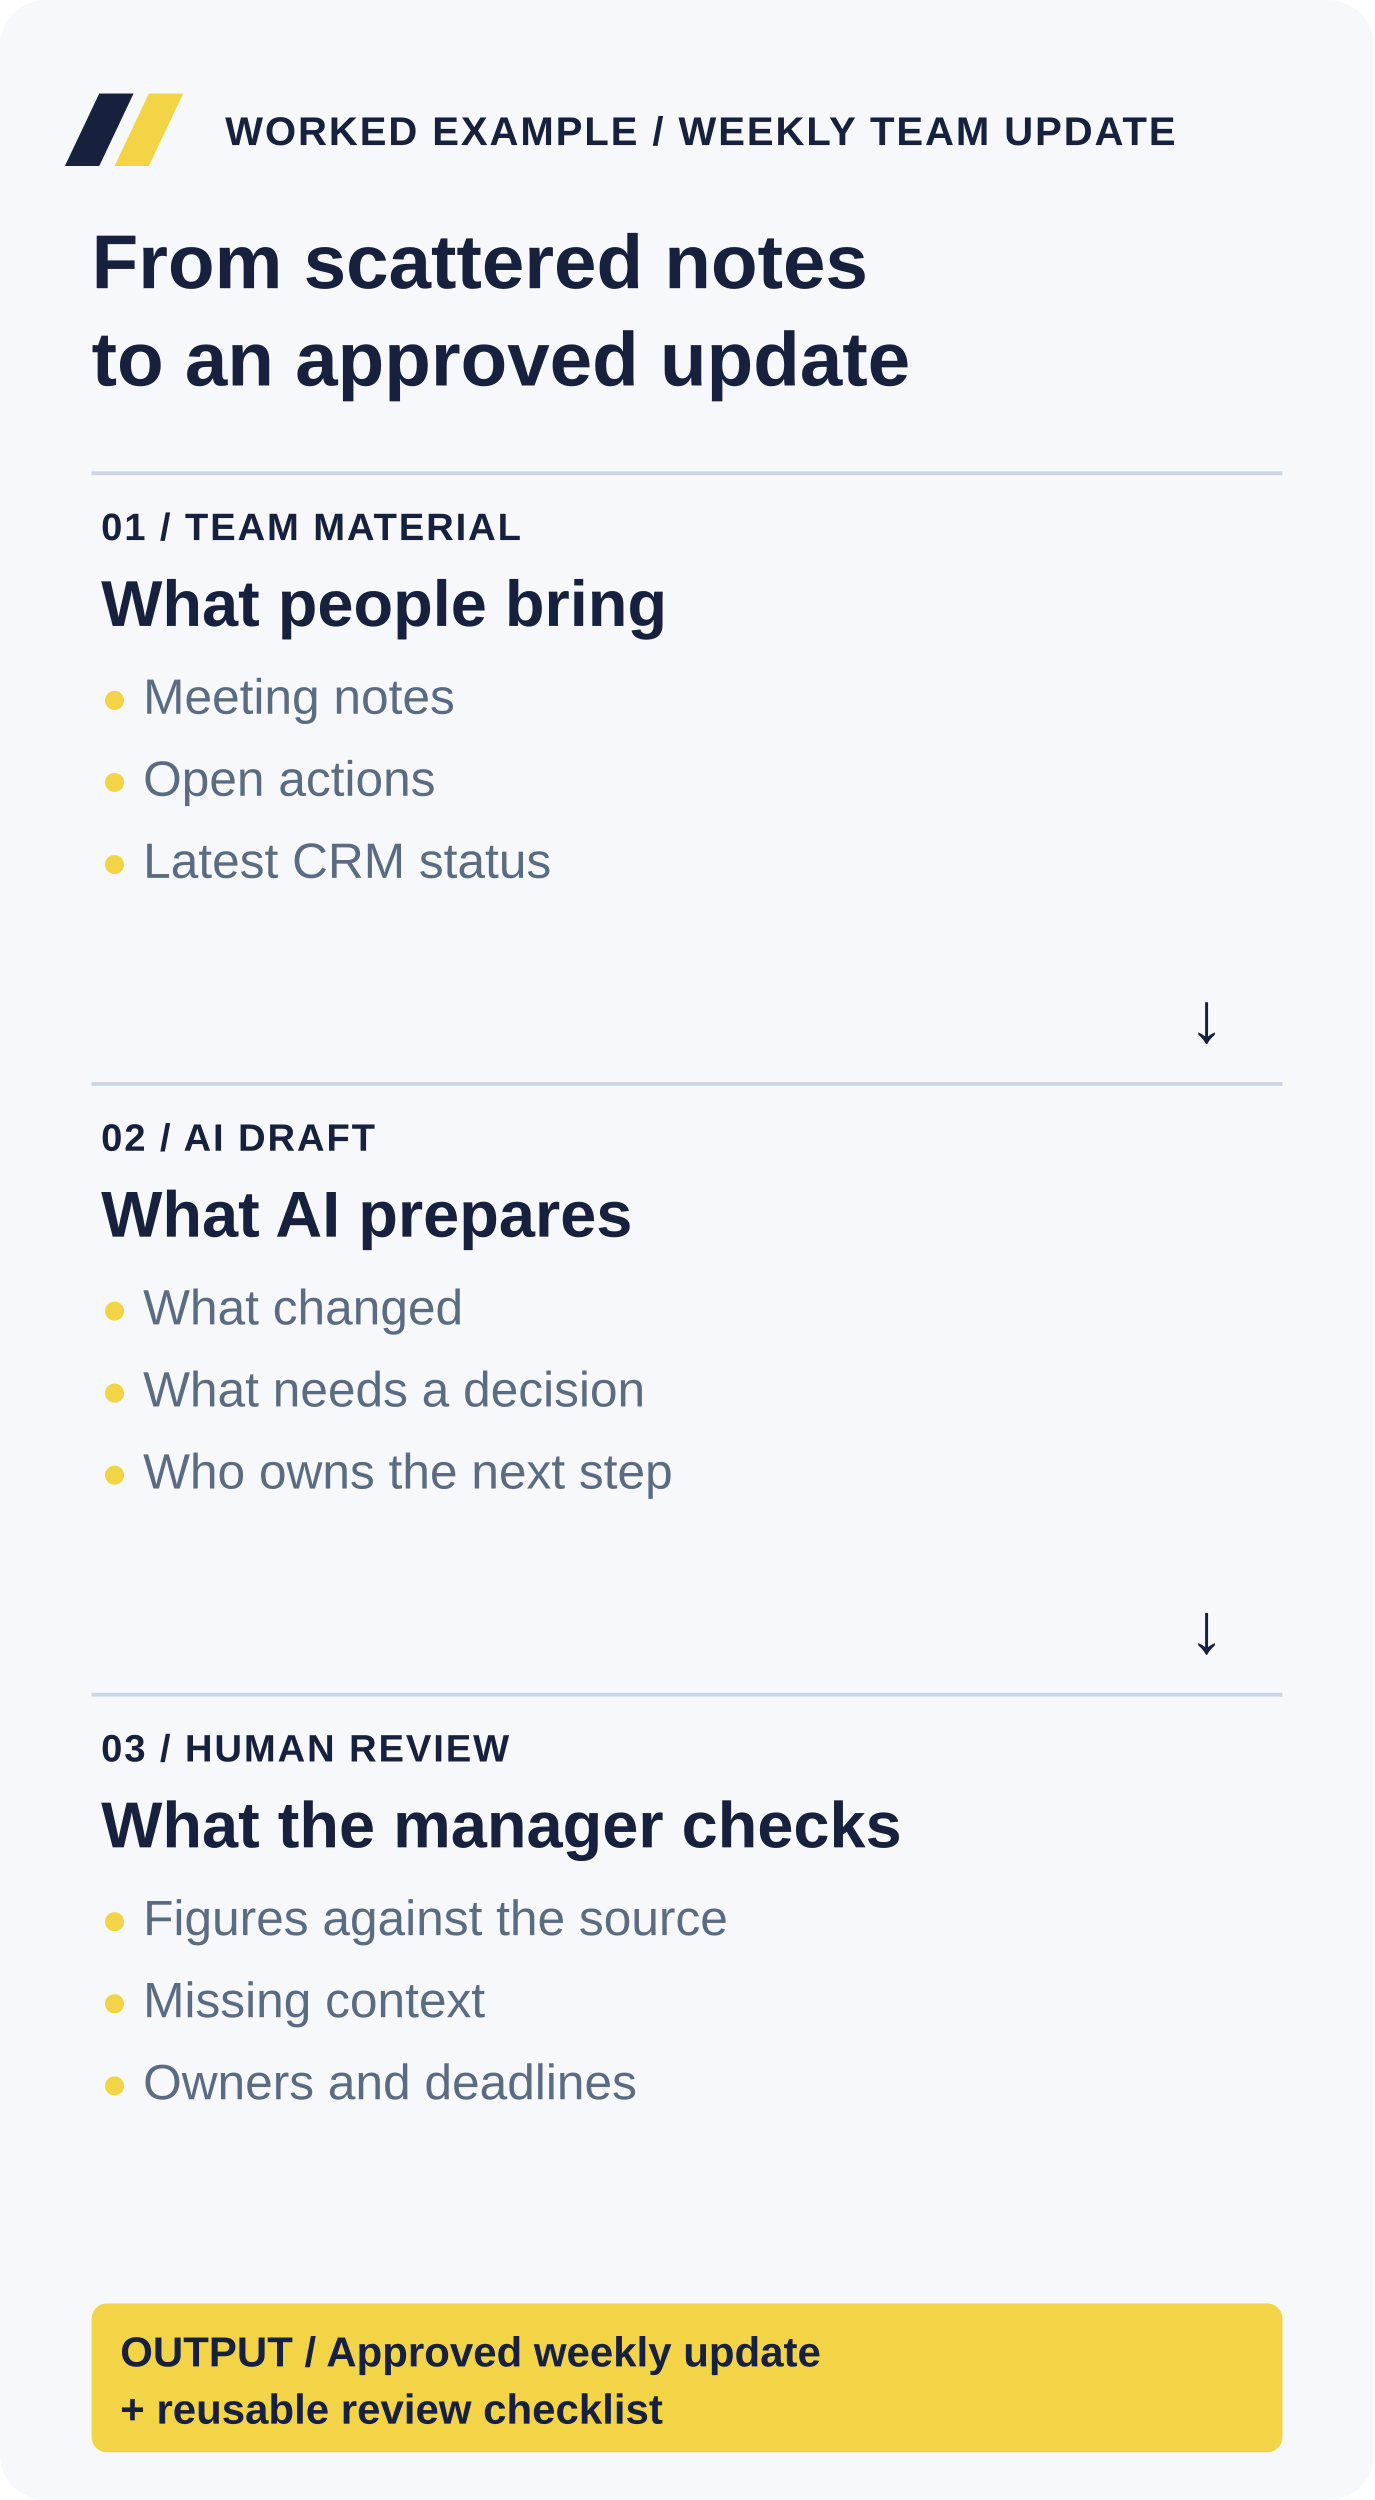
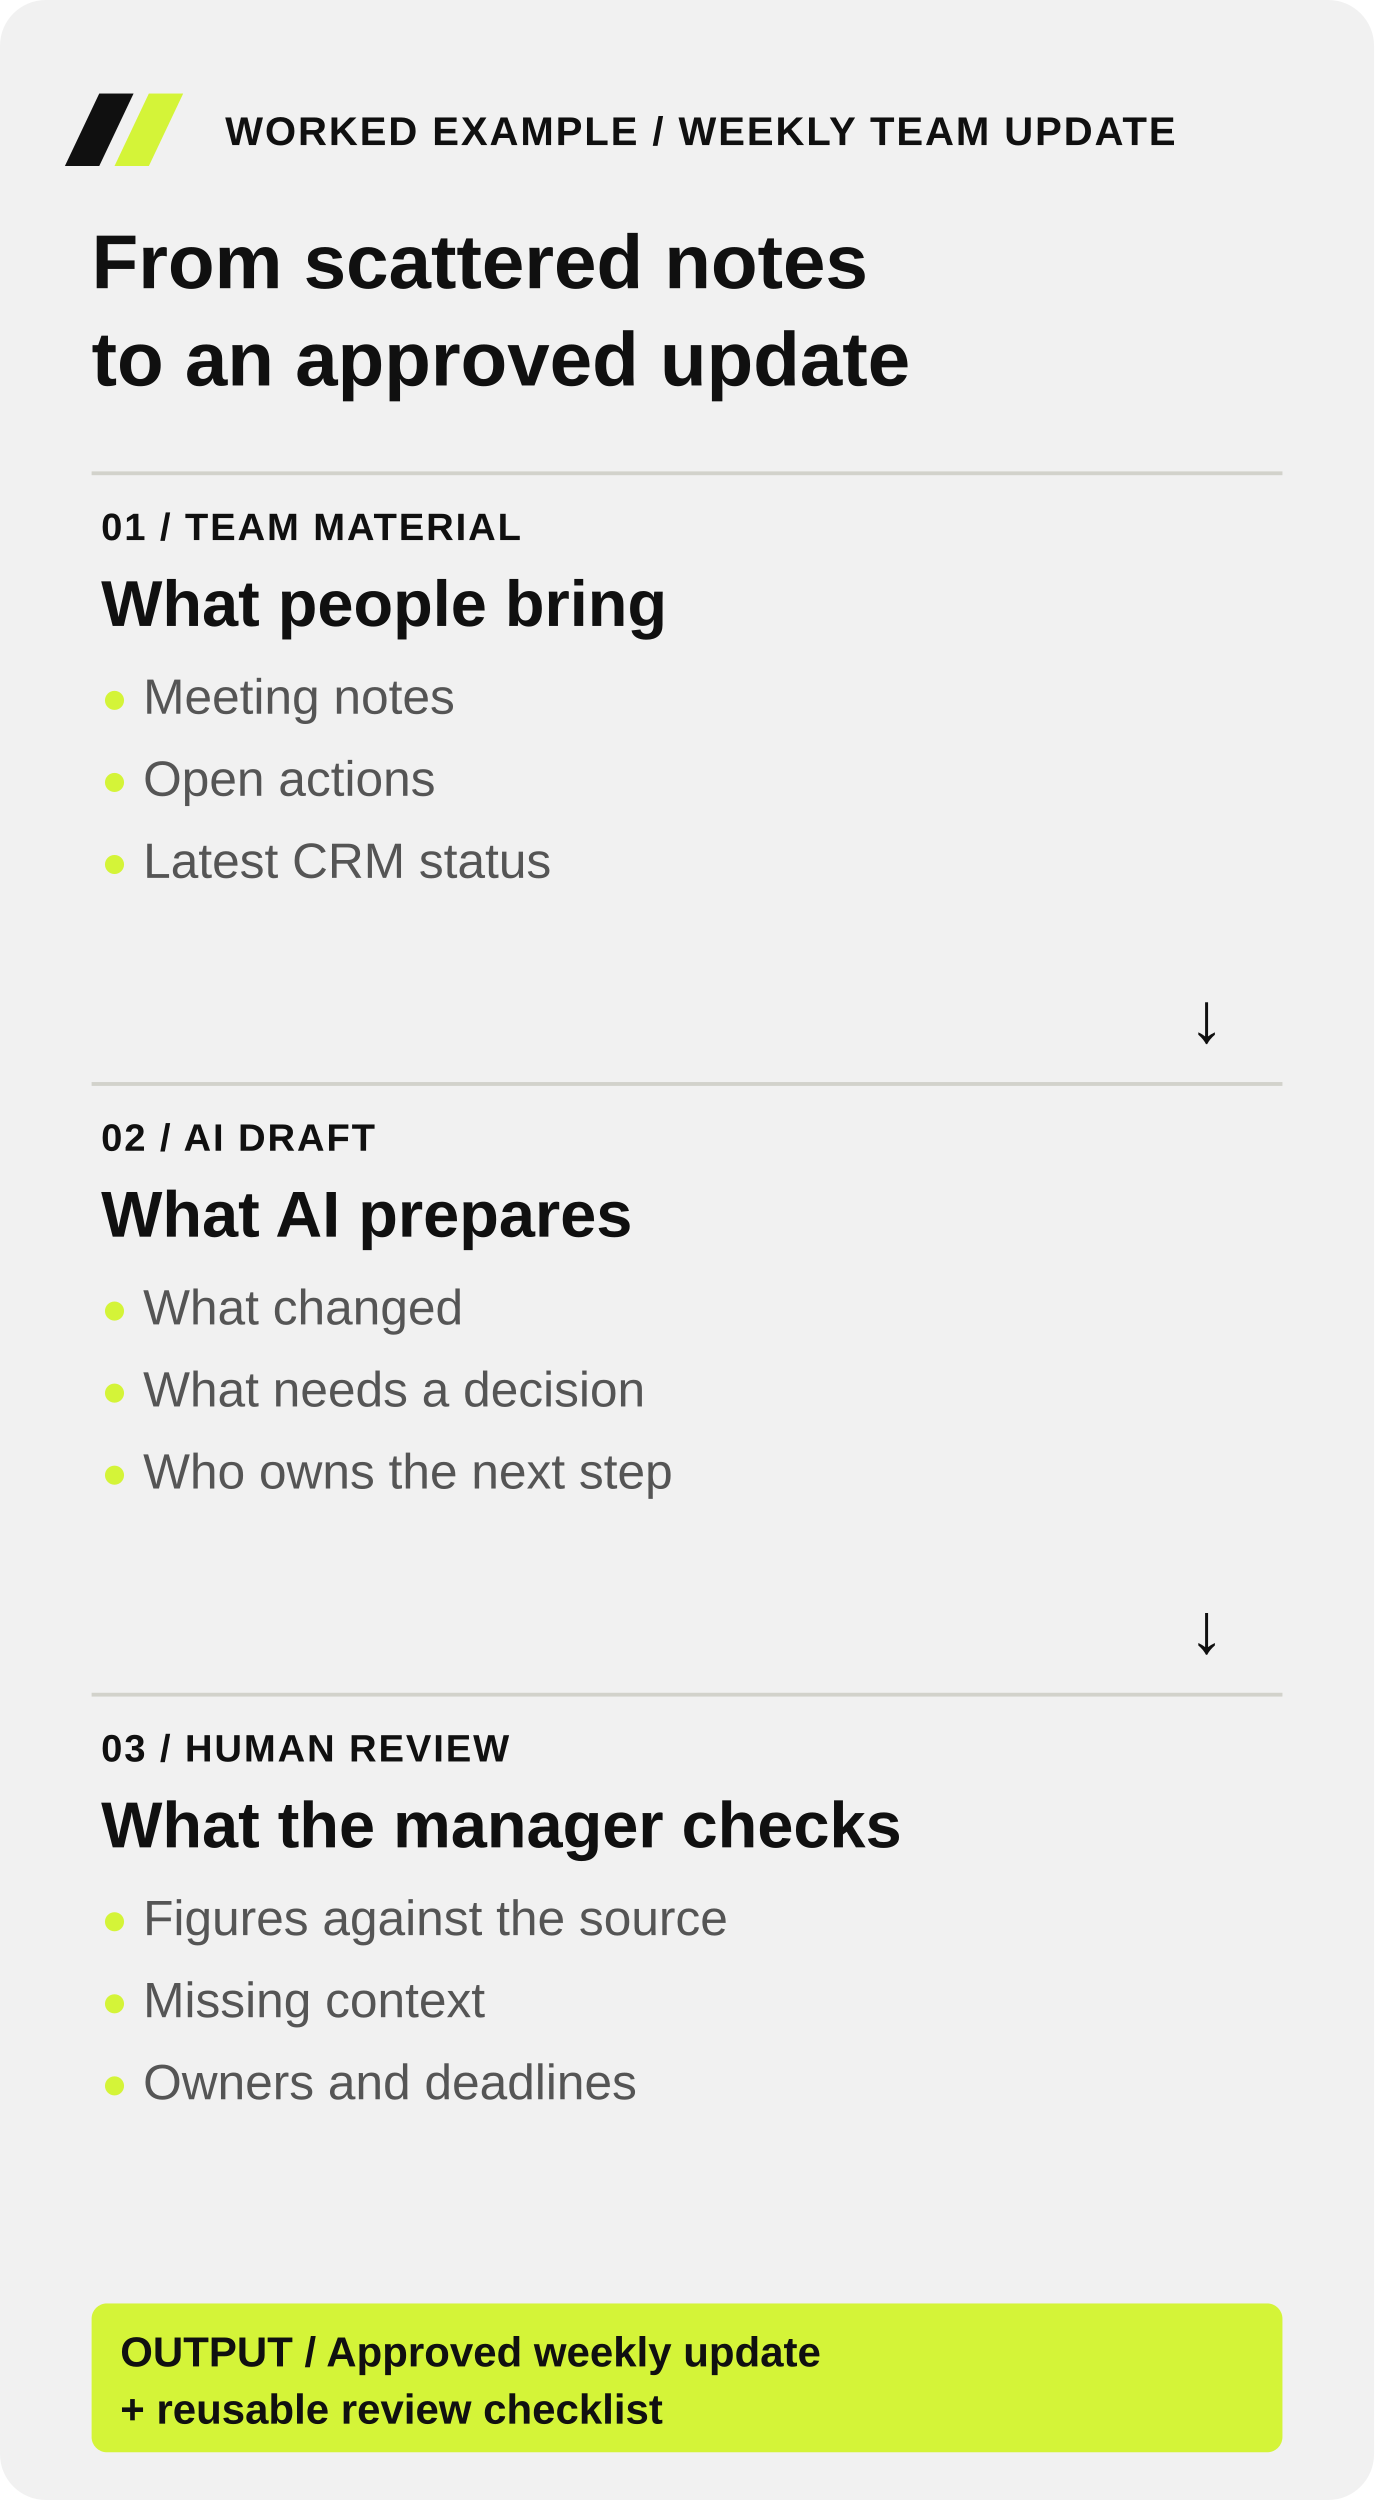
<svg xmlns="http://www.w3.org/2000/svg" width="720" height="1310" viewBox="0 0 720 1310" role="img" aria-labelledby="title desc">
-   <rect width="720" height="1310" rx="24" fill="#F6F8FB" />
-   <path d="M52 49 L70 49 L52 87 L34 87 Z" fill="#17213D" />
-   <path d="M78 49 L96 49 L78 87 L60 87 Z" fill="#F4D447" />
-   <text x="118" y="76" fill="#17213D" font-family="Arial, Helvetica, sans-serif" font-size="21" font-weight="800" letter-spacing="1">WORKED EXAMPLE / WEEKLY TEAM UPDATE</text>
-   <text x="48" y="151" fill="#17213D" font-family="Arial, Helvetica, sans-serif" font-size="40" font-weight="700" letter-spacing="0">From scattered notes</text>
-   <text x="48" y="202" fill="#17213D" font-family="Arial, Helvetica, sans-serif" font-size="40" font-weight="700" letter-spacing="0">to an approved update</text>
-   <path d="M48 248 H672" stroke="#CBD6E4" stroke-width="2" />
-   <text x="53" y="283" fill="#17213D" font-family="Arial, Helvetica, sans-serif" font-size="20" font-weight="800" letter-spacing="1">01 / TEAM MATERIAL</text>
-   <text x="53" y="328" fill="#17213D" font-family="Arial, Helvetica, sans-serif" font-size="34" font-weight="700" letter-spacing="0">What people bring</text>
-   <circle cx="60" cy="367" r="5" fill="#F4D447" />
-   <text x="75" y="374" fill="#5B6B82" font-family="Arial, Helvetica, sans-serif" font-size="26" font-weight="400" letter-spacing="0">Meeting notes</text>
-   <circle cx="60" cy="410" r="5" fill="#F4D447" />
-   <text x="75" y="417" fill="#5B6B82" font-family="Arial, Helvetica, sans-serif" font-size="26" font-weight="400" letter-spacing="0">Open actions</text>
-   <circle cx="60" cy="453" r="5" fill="#F4D447" />
-   <text x="75" y="460" fill="#5B6B82" font-family="Arial, Helvetica, sans-serif" font-size="26" font-weight="400" letter-spacing="0">Latest CRM status</text>
-   <text x="623" y="546" fill="#17213D" font-family="Arial, Helvetica, sans-serif" font-size="37" font-weight="700" letter-spacing="0">↓</text>
-   <path d="M48 568 H672" stroke="#CBD6E4" stroke-width="2" />
-   <text x="53" y="603" fill="#17213D" font-family="Arial, Helvetica, sans-serif" font-size="20" font-weight="800" letter-spacing="1">02 / AI DRAFT</text>
-   <text x="53" y="648" fill="#17213D" font-family="Arial, Helvetica, sans-serif" font-size="34" font-weight="700" letter-spacing="0">What AI prepares</text>
-   <circle cx="60" cy="687" r="5" fill="#F4D447" />
-   <text x="75" y="694" fill="#5B6B82" font-family="Arial, Helvetica, sans-serif" font-size="26" font-weight="400" letter-spacing="0">What changed</text>
-   <circle cx="60" cy="730" r="5" fill="#F4D447" />
-   <text x="75" y="737" fill="#5B6B82" font-family="Arial, Helvetica, sans-serif" font-size="26" font-weight="400" letter-spacing="0">What needs a decision</text>
-   <circle cx="60" cy="773" r="5" fill="#F4D447" />
-   <text x="75" y="780" fill="#5B6B82" font-family="Arial, Helvetica, sans-serif" font-size="26" font-weight="400" letter-spacing="0">Who owns the next step</text>
-   <text x="623" y="866" fill="#17213D" font-family="Arial, Helvetica, sans-serif" font-size="37" font-weight="700" letter-spacing="0">↓</text>
-   <path d="M48 888 H672" stroke="#CBD6E4" stroke-width="2" />
-   <text x="53" y="923" fill="#17213D" font-family="Arial, Helvetica, sans-serif" font-size="20" font-weight="800" letter-spacing="1">03 / HUMAN REVIEW</text>
-   <text x="53" y="968" fill="#17213D" font-family="Arial, Helvetica, sans-serif" font-size="34" font-weight="700" letter-spacing="0">What the manager checks</text>
-   <circle cx="60" cy="1007" r="5" fill="#F4D447" />
-   <text x="75" y="1014" fill="#5B6B82" font-family="Arial, Helvetica, sans-serif" font-size="26" font-weight="400" letter-spacing="0">Figures against the source</text>
-   <circle cx="60" cy="1050" r="5" fill="#F4D447" />
-   <text x="75" y="1057" fill="#5B6B82" font-family="Arial, Helvetica, sans-serif" font-size="26" font-weight="400" letter-spacing="0">Missing context</text>
-   <circle cx="60" cy="1093" r="5" fill="#F4D447" />
-   <text x="75" y="1100" fill="#5B6B82" font-family="Arial, Helvetica, sans-serif" font-size="26" font-weight="400" letter-spacing="0">Owners and deadlines</text>
-   <rect x="48" y="1207" width="624" height="78" rx="8" fill="#F4D447" />
-   <text x="63" y="1240" fill="#17213D" font-family="Arial, Helvetica, sans-serif" font-size="22" font-weight="800" letter-spacing="0">OUTPUT / Approved weekly update</text>
-   <text x="63" y="1270" fill="#17213D" font-family="Arial, Helvetica, sans-serif" font-size="22" font-weight="800" letter-spacing="0">+ reusable review checklist</text>
+   <rect width="720" height="1310" rx="24" fill="#F1F1F1" />
+   <path d="M52 49 L70 49 L52 87 L34 87 Z" fill="#101010" />
+   <path d="M78 49 L96 49 L78 87 L60 87 Z" fill="#D4F438" />
+   <text x="118" y="76" fill="#101010" font-family="Arial, Helvetica, sans-serif" font-size="21" font-weight="800" letter-spacing="1">WORKED EXAMPLE / WEEKLY TEAM UPDATE</text>
+   <text x="48" y="151" fill="#101010" font-family="Arial, Helvetica, sans-serif" font-size="40" font-weight="700" letter-spacing="0">From scattered notes</text>
+   <text x="48" y="202" fill="#101010" font-family="Arial, Helvetica, sans-serif" font-size="40" font-weight="700" letter-spacing="0">to an approved update</text>
+   <path d="M48 248 H672" stroke="#D2D2CB" stroke-width="2" />
+   <text x="53" y="283" fill="#101010" font-family="Arial, Helvetica, sans-serif" font-size="20" font-weight="800" letter-spacing="1">01 / TEAM MATERIAL</text>
+   <text x="53" y="328" fill="#101010" font-family="Arial, Helvetica, sans-serif" font-size="34" font-weight="700" letter-spacing="0">What people bring</text>
+   <circle cx="60" cy="367" r="5" fill="#D4F438" />
+   <text x="75" y="374" fill="#555555" font-family="Arial, Helvetica, sans-serif" font-size="26" font-weight="400" letter-spacing="0">Meeting notes</text>
+   <circle cx="60" cy="410" r="5" fill="#D4F438" />
+   <text x="75" y="417" fill="#555555" font-family="Arial, Helvetica, sans-serif" font-size="26" font-weight="400" letter-spacing="0">Open actions</text>
+   <circle cx="60" cy="453" r="5" fill="#D4F438" />
+   <text x="75" y="460" fill="#555555" font-family="Arial, Helvetica, sans-serif" font-size="26" font-weight="400" letter-spacing="0">Latest CRM status</text>
+   <text x="623" y="546" fill="#101010" font-family="Arial, Helvetica, sans-serif" font-size="37" font-weight="700" letter-spacing="0">↓</text>
+   <path d="M48 568 H672" stroke="#D2D2CB" stroke-width="2" />
+   <text x="53" y="603" fill="#101010" font-family="Arial, Helvetica, sans-serif" font-size="20" font-weight="800" letter-spacing="1">02 / AI DRAFT</text>
+   <text x="53" y="648" fill="#101010" font-family="Arial, Helvetica, sans-serif" font-size="34" font-weight="700" letter-spacing="0">What AI prepares</text>
+   <circle cx="60" cy="687" r="5" fill="#D4F438" />
+   <text x="75" y="694" fill="#555555" font-family="Arial, Helvetica, sans-serif" font-size="26" font-weight="400" letter-spacing="0">What changed</text>
+   <circle cx="60" cy="730" r="5" fill="#D4F438" />
+   <text x="75" y="737" fill="#555555" font-family="Arial, Helvetica, sans-serif" font-size="26" font-weight="400" letter-spacing="0">What needs a decision</text>
+   <circle cx="60" cy="773" r="5" fill="#D4F438" />
+   <text x="75" y="780" fill="#555555" font-family="Arial, Helvetica, sans-serif" font-size="26" font-weight="400" letter-spacing="0">Who owns the next step</text>
+   <text x="623" y="866" fill="#101010" font-family="Arial, Helvetica, sans-serif" font-size="37" font-weight="700" letter-spacing="0">↓</text>
+   <path d="M48 888 H672" stroke="#D2D2CB" stroke-width="2" />
+   <text x="53" y="923" fill="#101010" font-family="Arial, Helvetica, sans-serif" font-size="20" font-weight="800" letter-spacing="1">03 / HUMAN REVIEW</text>
+   <text x="53" y="968" fill="#101010" font-family="Arial, Helvetica, sans-serif" font-size="34" font-weight="700" letter-spacing="0">What the manager checks</text>
+   <circle cx="60" cy="1007" r="5" fill="#D4F438" />
+   <text x="75" y="1014" fill="#555555" font-family="Arial, Helvetica, sans-serif" font-size="26" font-weight="400" letter-spacing="0">Figures against the source</text>
+   <circle cx="60" cy="1050" r="5" fill="#D4F438" />
+   <text x="75" y="1057" fill="#555555" font-family="Arial, Helvetica, sans-serif" font-size="26" font-weight="400" letter-spacing="0">Missing context</text>
+   <circle cx="60" cy="1093" r="5" fill="#D4F438" />
+   <text x="75" y="1100" fill="#555555" font-family="Arial, Helvetica, sans-serif" font-size="26" font-weight="400" letter-spacing="0">Owners and deadlines</text>
+   <rect x="48" y="1207" width="624" height="78" rx="8" fill="#D4F438" />
+   <text x="63" y="1240" fill="#101010" font-family="Arial, Helvetica, sans-serif" font-size="22" font-weight="800" letter-spacing="0">OUTPUT / Approved weekly update</text>
+   <text x="63" y="1270" fill="#101010" font-family="Arial, Helvetica, sans-serif" font-size="22" font-weight="800" letter-spacing="0">+ reusable review checklist</text>
</svg>
